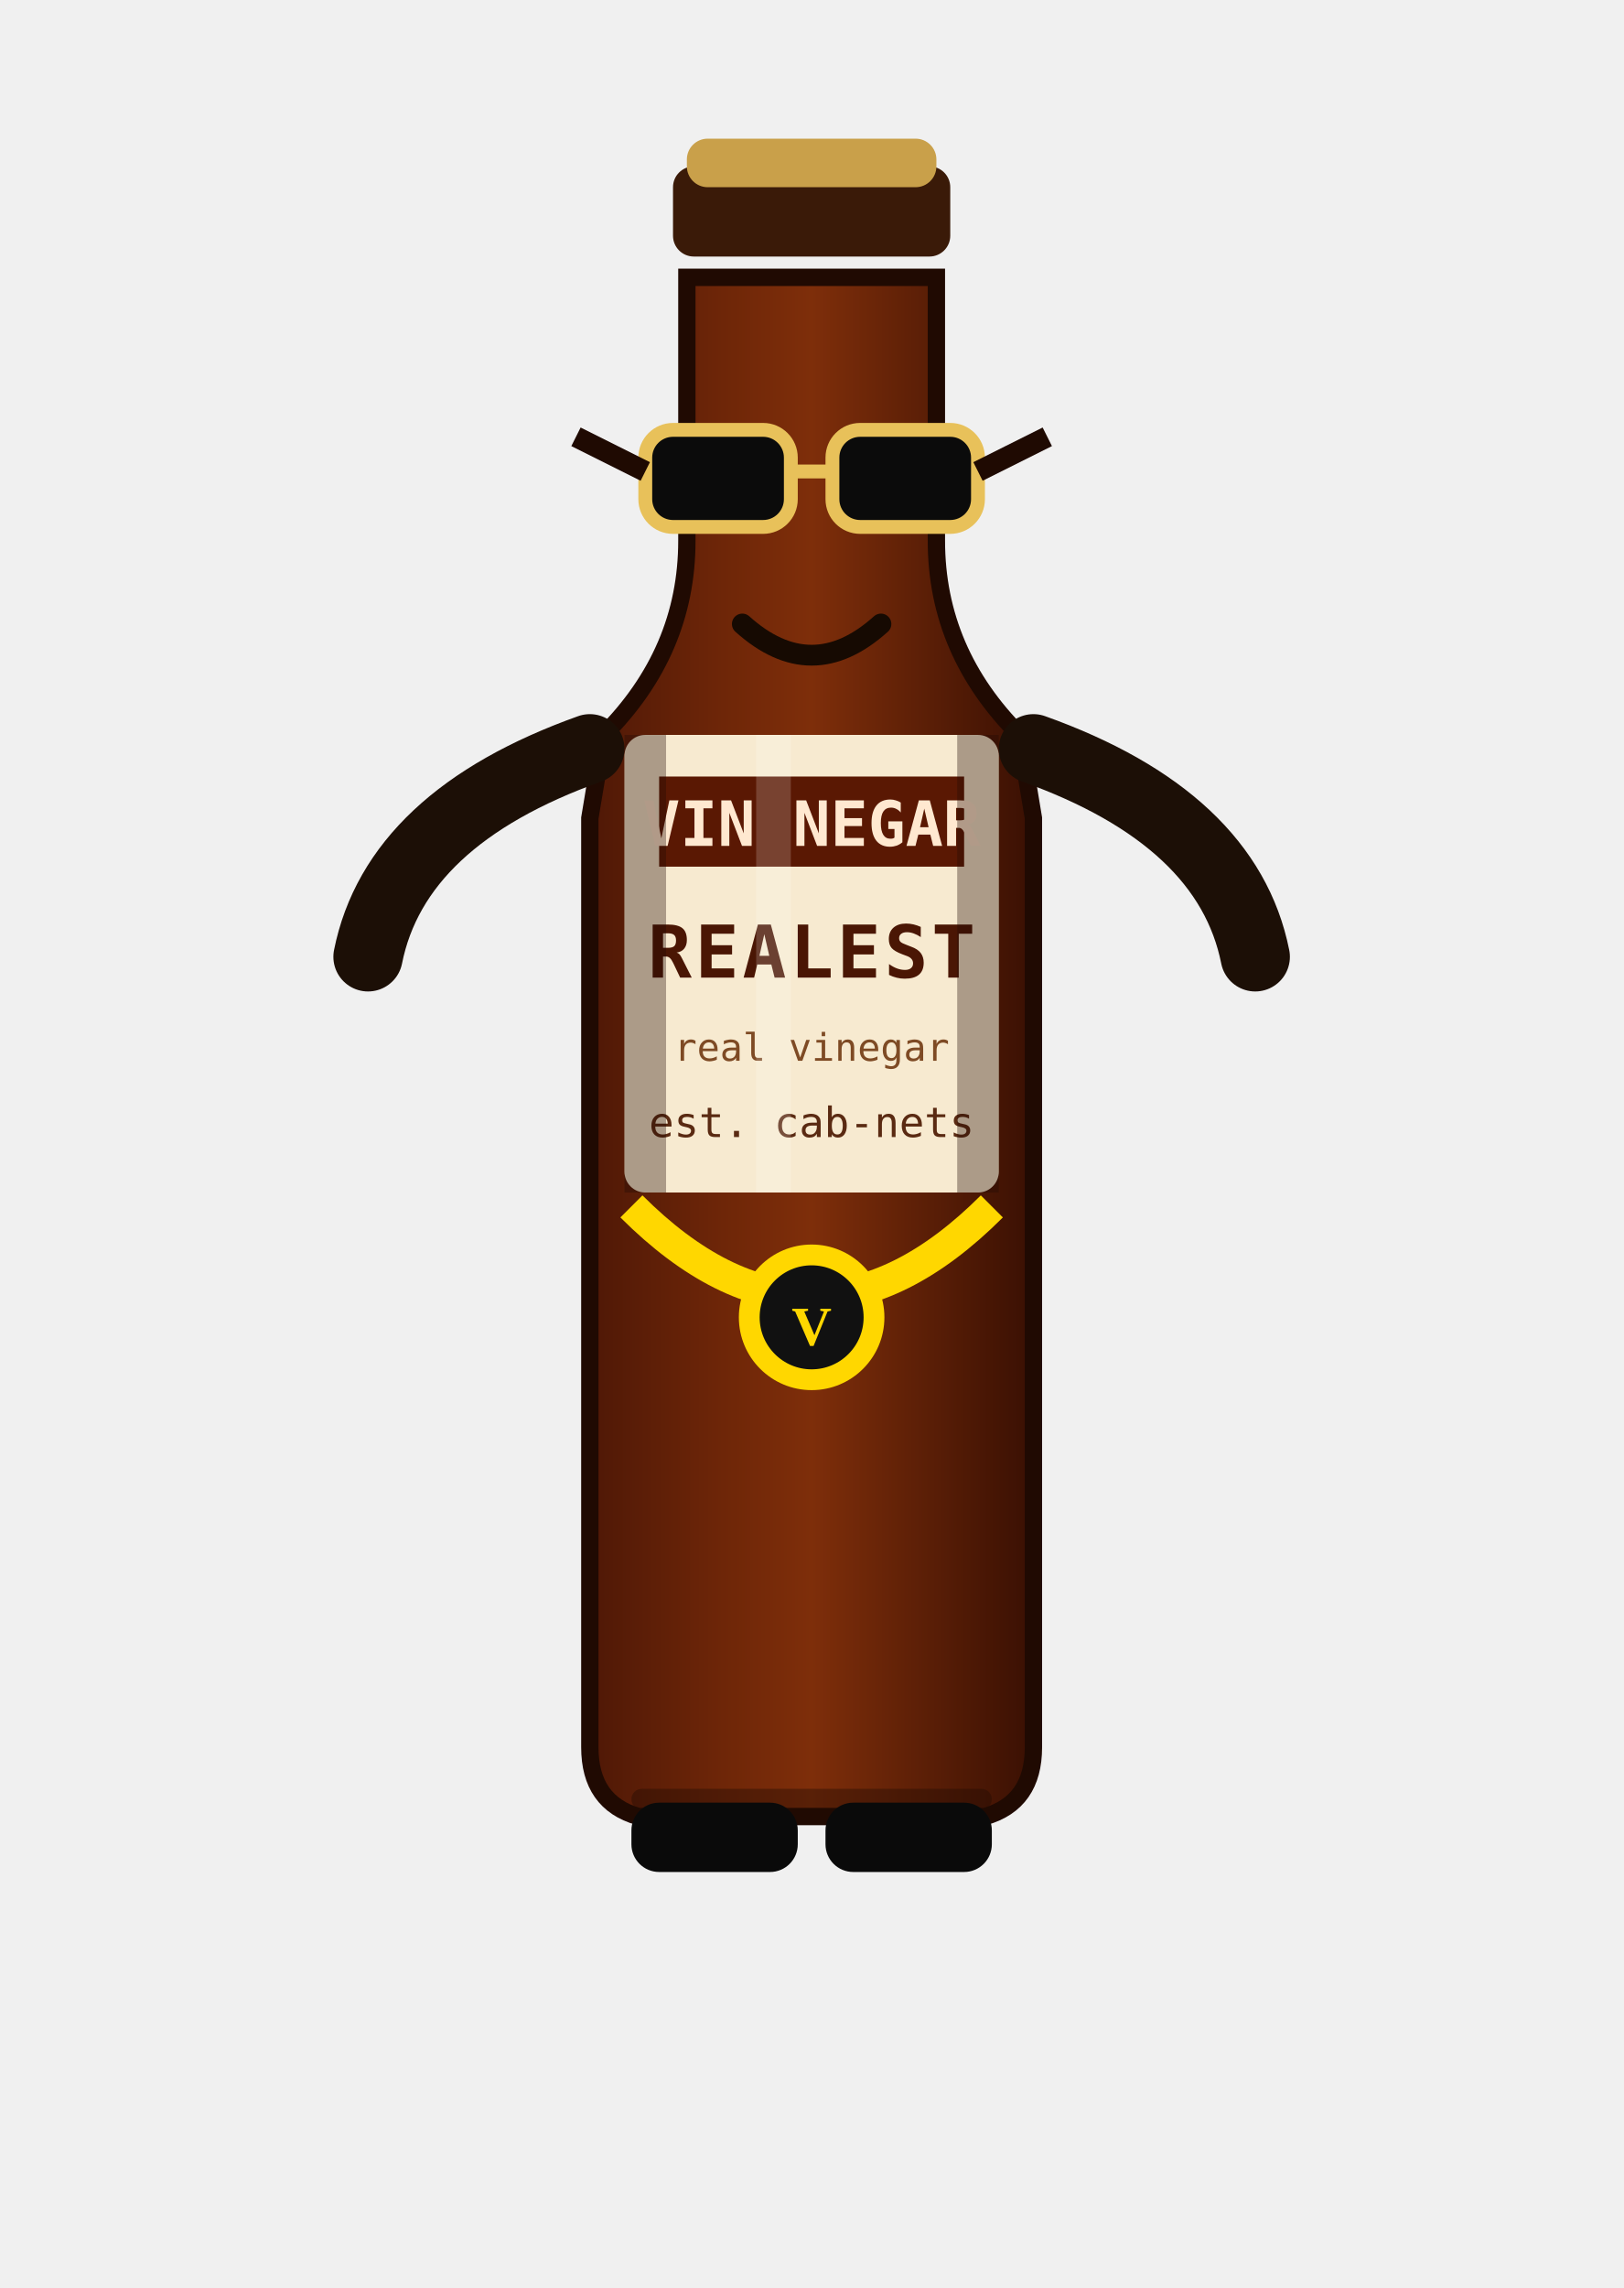
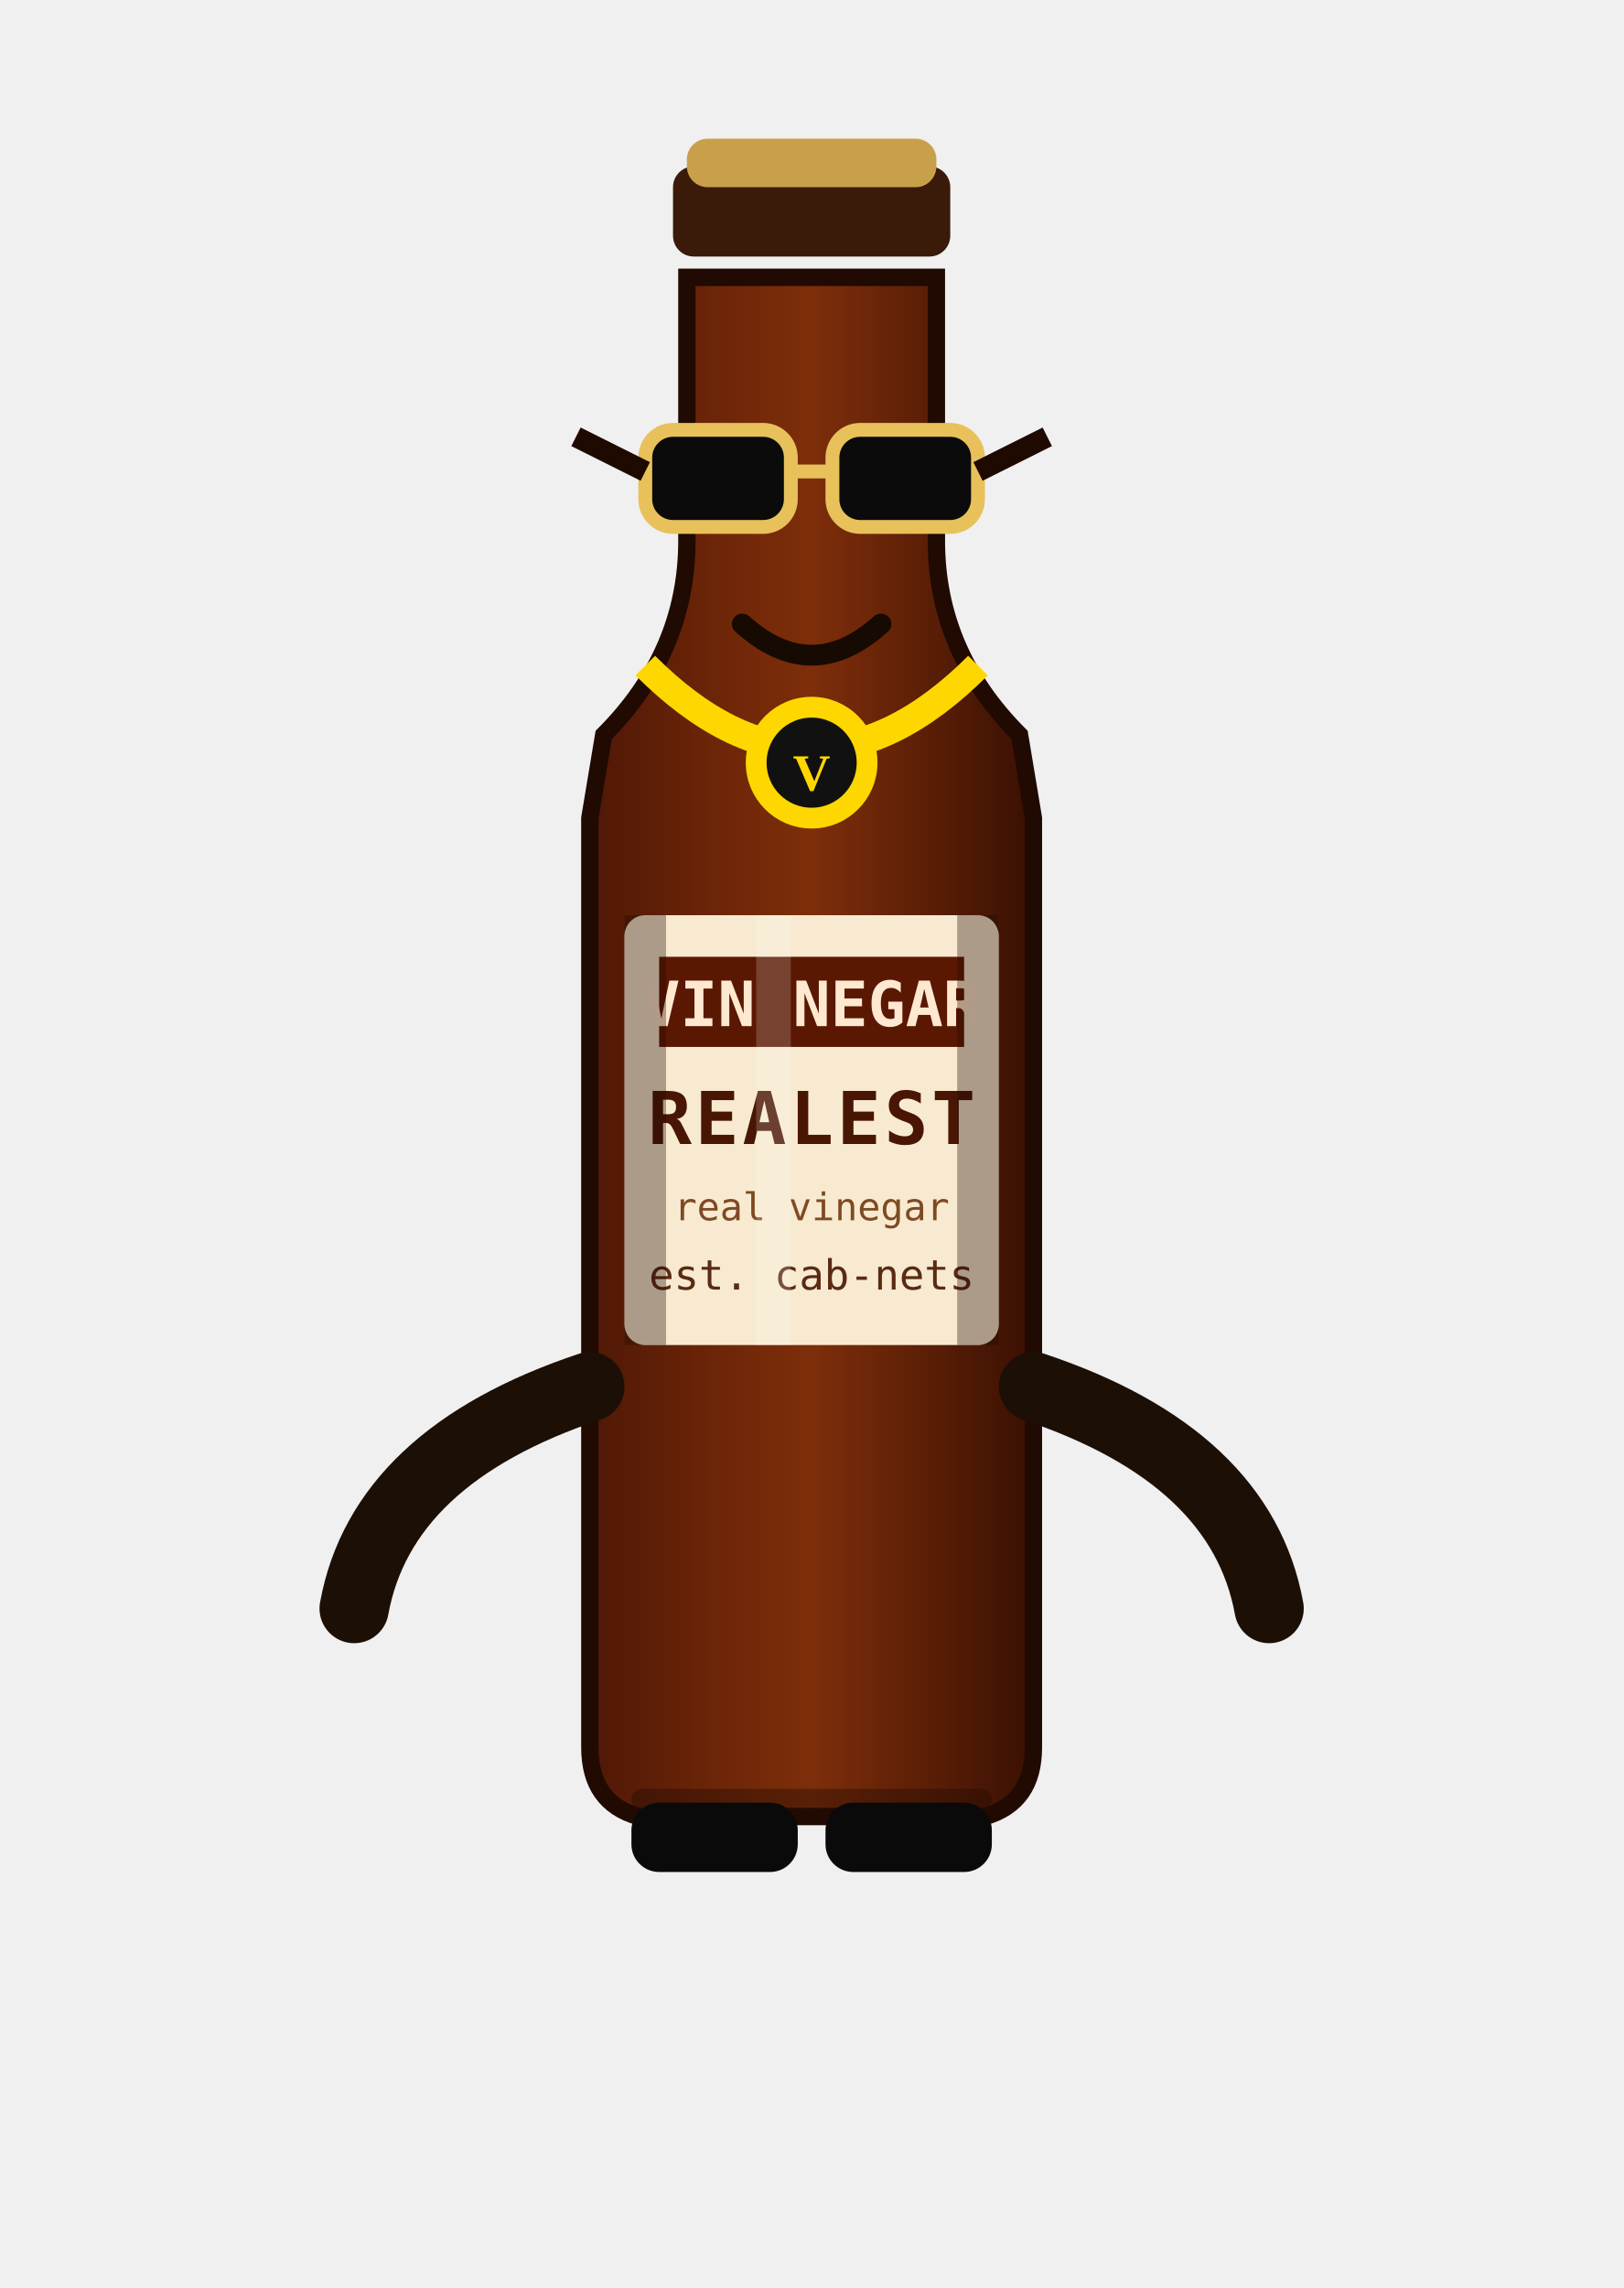
<svg xmlns="http://www.w3.org/2000/svg" id="vinSvg" viewBox="0 0 220 330" width="220" height="310">
  <defs>
    <linearGradient id="vinGlass" x1="0" y1="0" x2="1" y2="0">
      <stop offset="0" stop-color="#4f1806" />
      <stop offset="0.3" stop-color="#6e2608" />
      <stop offset="0.5" stop-color="#7e2e0a" />
      <stop offset="1" stop-color="#3a1003" />
    </linearGradient>
  </defs>
  <rect x="90" y="24" width="40" height="13" rx="3" fill="#3a1a08" />
  <rect x="92" y="20" width="36" height="7" rx="3" fill="#c9a04a" />
  <path d="M92 40 L128 40 L128 78 Q128 94 140 106 L142 118 L142 252 Q142 260 135 262 L85 262 Q78 260 78 252 L78 118 L80 106 Q92 94 92 78 Z" fill="url(#vinGlass)" stroke="#200a02" stroke-width="2.5" />
  <rect x="84" y="258" width="52" height="3" rx="1.5" fill="#200a02" opacity=".4" />
  <g id="vinShades">
    <rect x="86" y="62" width="21" height="14" rx="4" fill="#0b0b0b" stroke="#e8c15a" stroke-width="2" />
    <rect x="113" y="62" width="21" height="14" rx="4" fill="#0b0b0b" stroke="#e8c15a" stroke-width="2" />
    <path d="M107 68 L113 68" stroke="#e8c15a" stroke-width="2" />
    <path d="M86 68 L76 63 M134 68 L144 63" stroke="#1f0a02" stroke-width="3" />
  </g>
  <g id="vinMouth">
    <path d="M100 90 Q110 99 120 90" stroke="#160a02" stroke-width="3" fill="none" stroke-linecap="round" />
  </g>
  <g id="vinLabelWrap">
-     <rect x="83" y="106" width="54" height="66" rx="3" fill="#f7ead0" />
-     <rect x="88" y="112" width="44" height="13" fill="#5a1803" />
-     <text x="110" y="122" text-anchor="middle" font-family="monospace" font-size="9" font-weight="bold" fill="#ffe8d0">VIN NEGAR</text>
-     <text x="110" y="141" text-anchor="middle" font-family="monospace" font-size="10.5" font-weight="bold" fill="#4a1604" letter-spacing="0.5">REALEST</text>
-     <text x="110" y="153" text-anchor="middle" font-family="monospace" font-size="5.5" fill="#7e4a24">real vinegar</text>
-     <text x="110" y="164" text-anchor="middle" font-family="monospace" font-size="6" fill="#5a2a12">est. cab-nets</text>
-     <rect x="83" y="106" width="6" height="66" fill="#200a02" opacity=".35" />
-     <rect x="131" y="106" width="6" height="66" fill="#200a02" opacity=".35" />
-     <rect x="102" y="106" width="5" height="66" fill="#ffffff" opacity=".18" />
+     <rect x="83" y="132" width="54" height="62" rx="3" fill="#f7ead0" />
+     <rect x="88" y="138" width="44" height="13" fill="#5a1803" />
+     <text x="110" y="148" text-anchor="middle" font-family="monospace" font-size="9" font-weight="bold" fill="#ffe8d0">VIN NEGAR</text>
+     <text x="110" y="165" text-anchor="middle" font-family="monospace" font-size="10.5" font-weight="bold" fill="#4a1604" letter-spacing="0.5">REALEST</text>
+     <text x="110" y="176" text-anchor="middle" font-family="monospace" font-size="5.5" fill="#7e4a24">real vinegar</text>
+     <text x="110" y="186" text-anchor="middle" font-family="monospace" font-size="6" fill="#5a2a12">est. cab-nets</text>
+     <rect x="83" y="132" width="6" height="62" fill="#200a02" opacity=".35" />
+     <rect x="131" y="132" width="6" height="62" fill="#200a02" opacity=".35" />
+     <rect x="102" y="132" width="5" height="62" fill="#ffffff" opacity=".18" />
  </g>
  <g id="vinChain">
-     <path d="M84 174 Q110 200 136 174" stroke="#ffd700" stroke-width="4.5" fill="none" />
-     <circle cx="110" cy="190" r="9" fill="#111" stroke="#ffd700" stroke-width="3" />
-     <text x="110" y="194" text-anchor="middle" font-size="8" font-weight="bold" fill="#ffd700">V</text>
+     <path d="M86 96 Q110 120 134 96" stroke="#ffd700" stroke-width="4" fill="none" />
+     <circle cx="110" cy="110" r="8" fill="#111" stroke="#ffd700" stroke-width="3" />
+     <text x="110" y="114" text-anchor="middle" font-size="7.5" font-weight="bold" fill="#ffd700">V</text>
  </g>
  <g id="vinArmL">
-     <path d="M78 108 Q50 118 46 138" stroke="#1c0f06" stroke-width="10" stroke-linecap="round" fill="none" />
+     <path d="M78 200 Q48 210 44 232" stroke="#1c0f06" stroke-width="10" stroke-linecap="round" fill="none" />
  </g>
  <g id="vinArmR">
-     <path d="M142 108 Q170 118 174 138" stroke="#1c0f06" stroke-width="10" stroke-linecap="round" fill="none" />
+     <path d="M142 200 Q172 210 176 232" stroke="#1c0f06" stroke-width="10" stroke-linecap="round" fill="none" />
  </g>
  <rect x="84" y="260" width="24" height="10" rx="4" fill="#0a0a0a" />
  <rect x="112" y="260" width="24" height="10" rx="4" fill="#0a0a0a" />
</svg>
